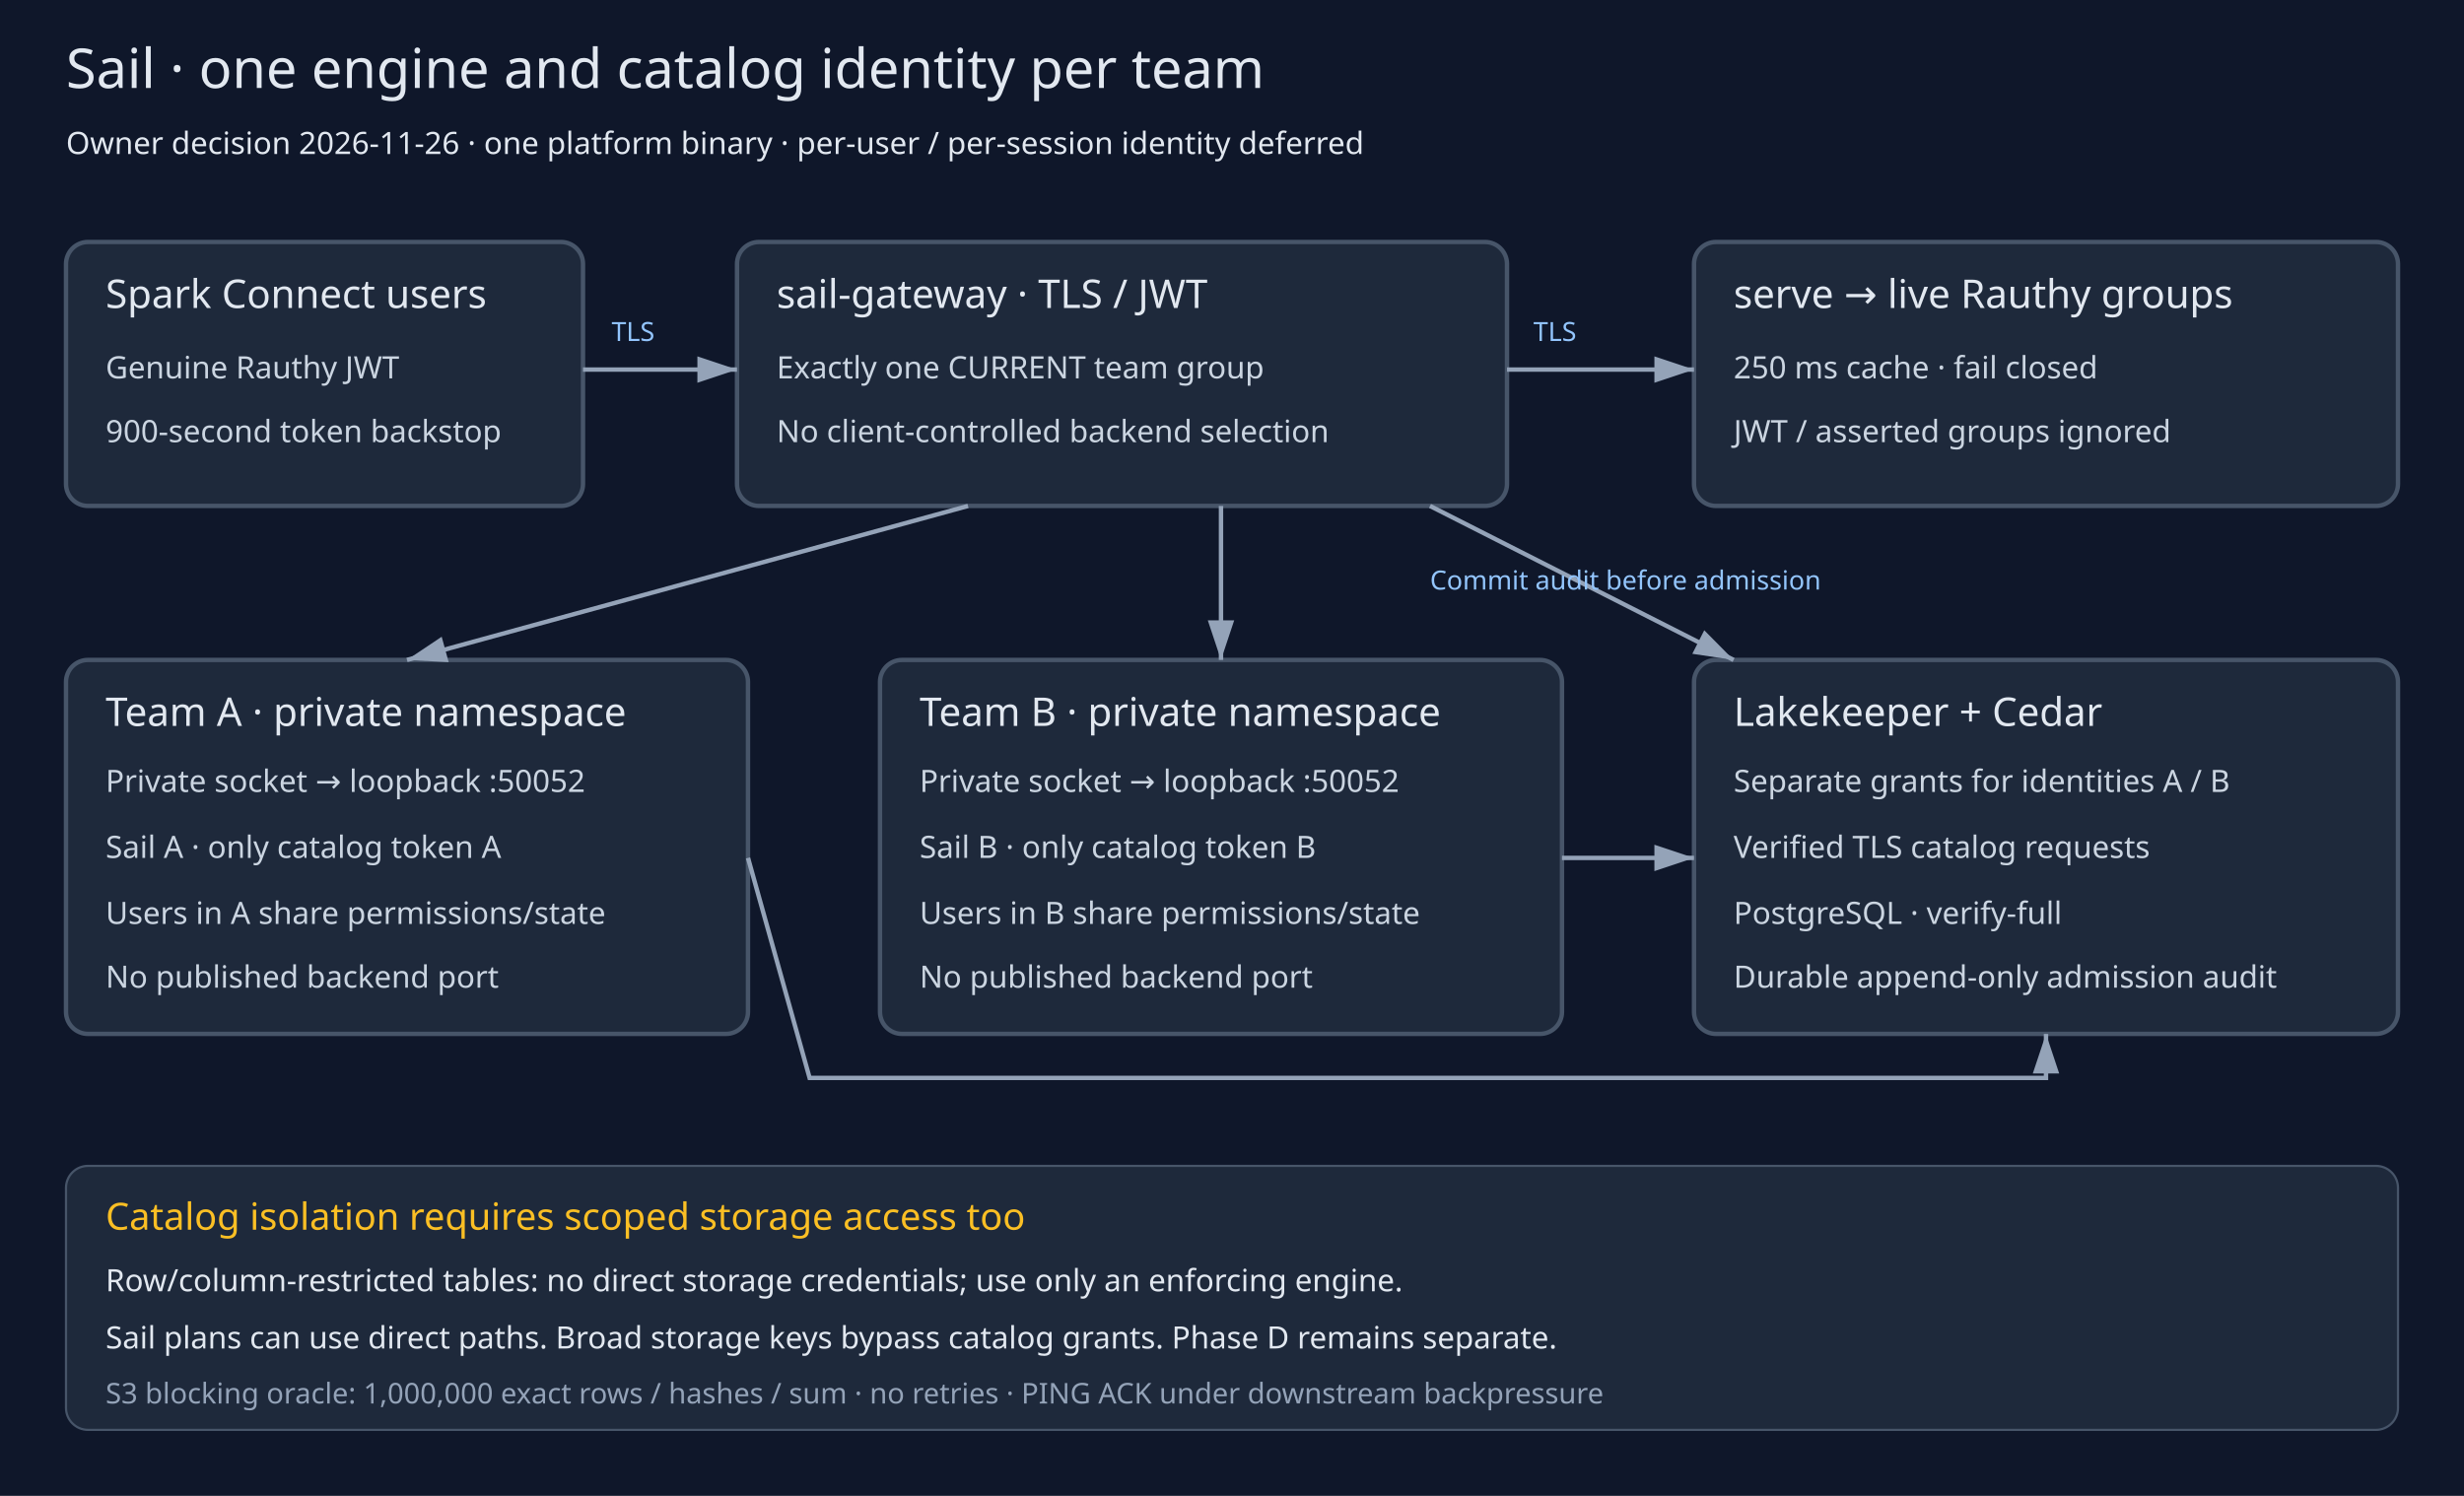
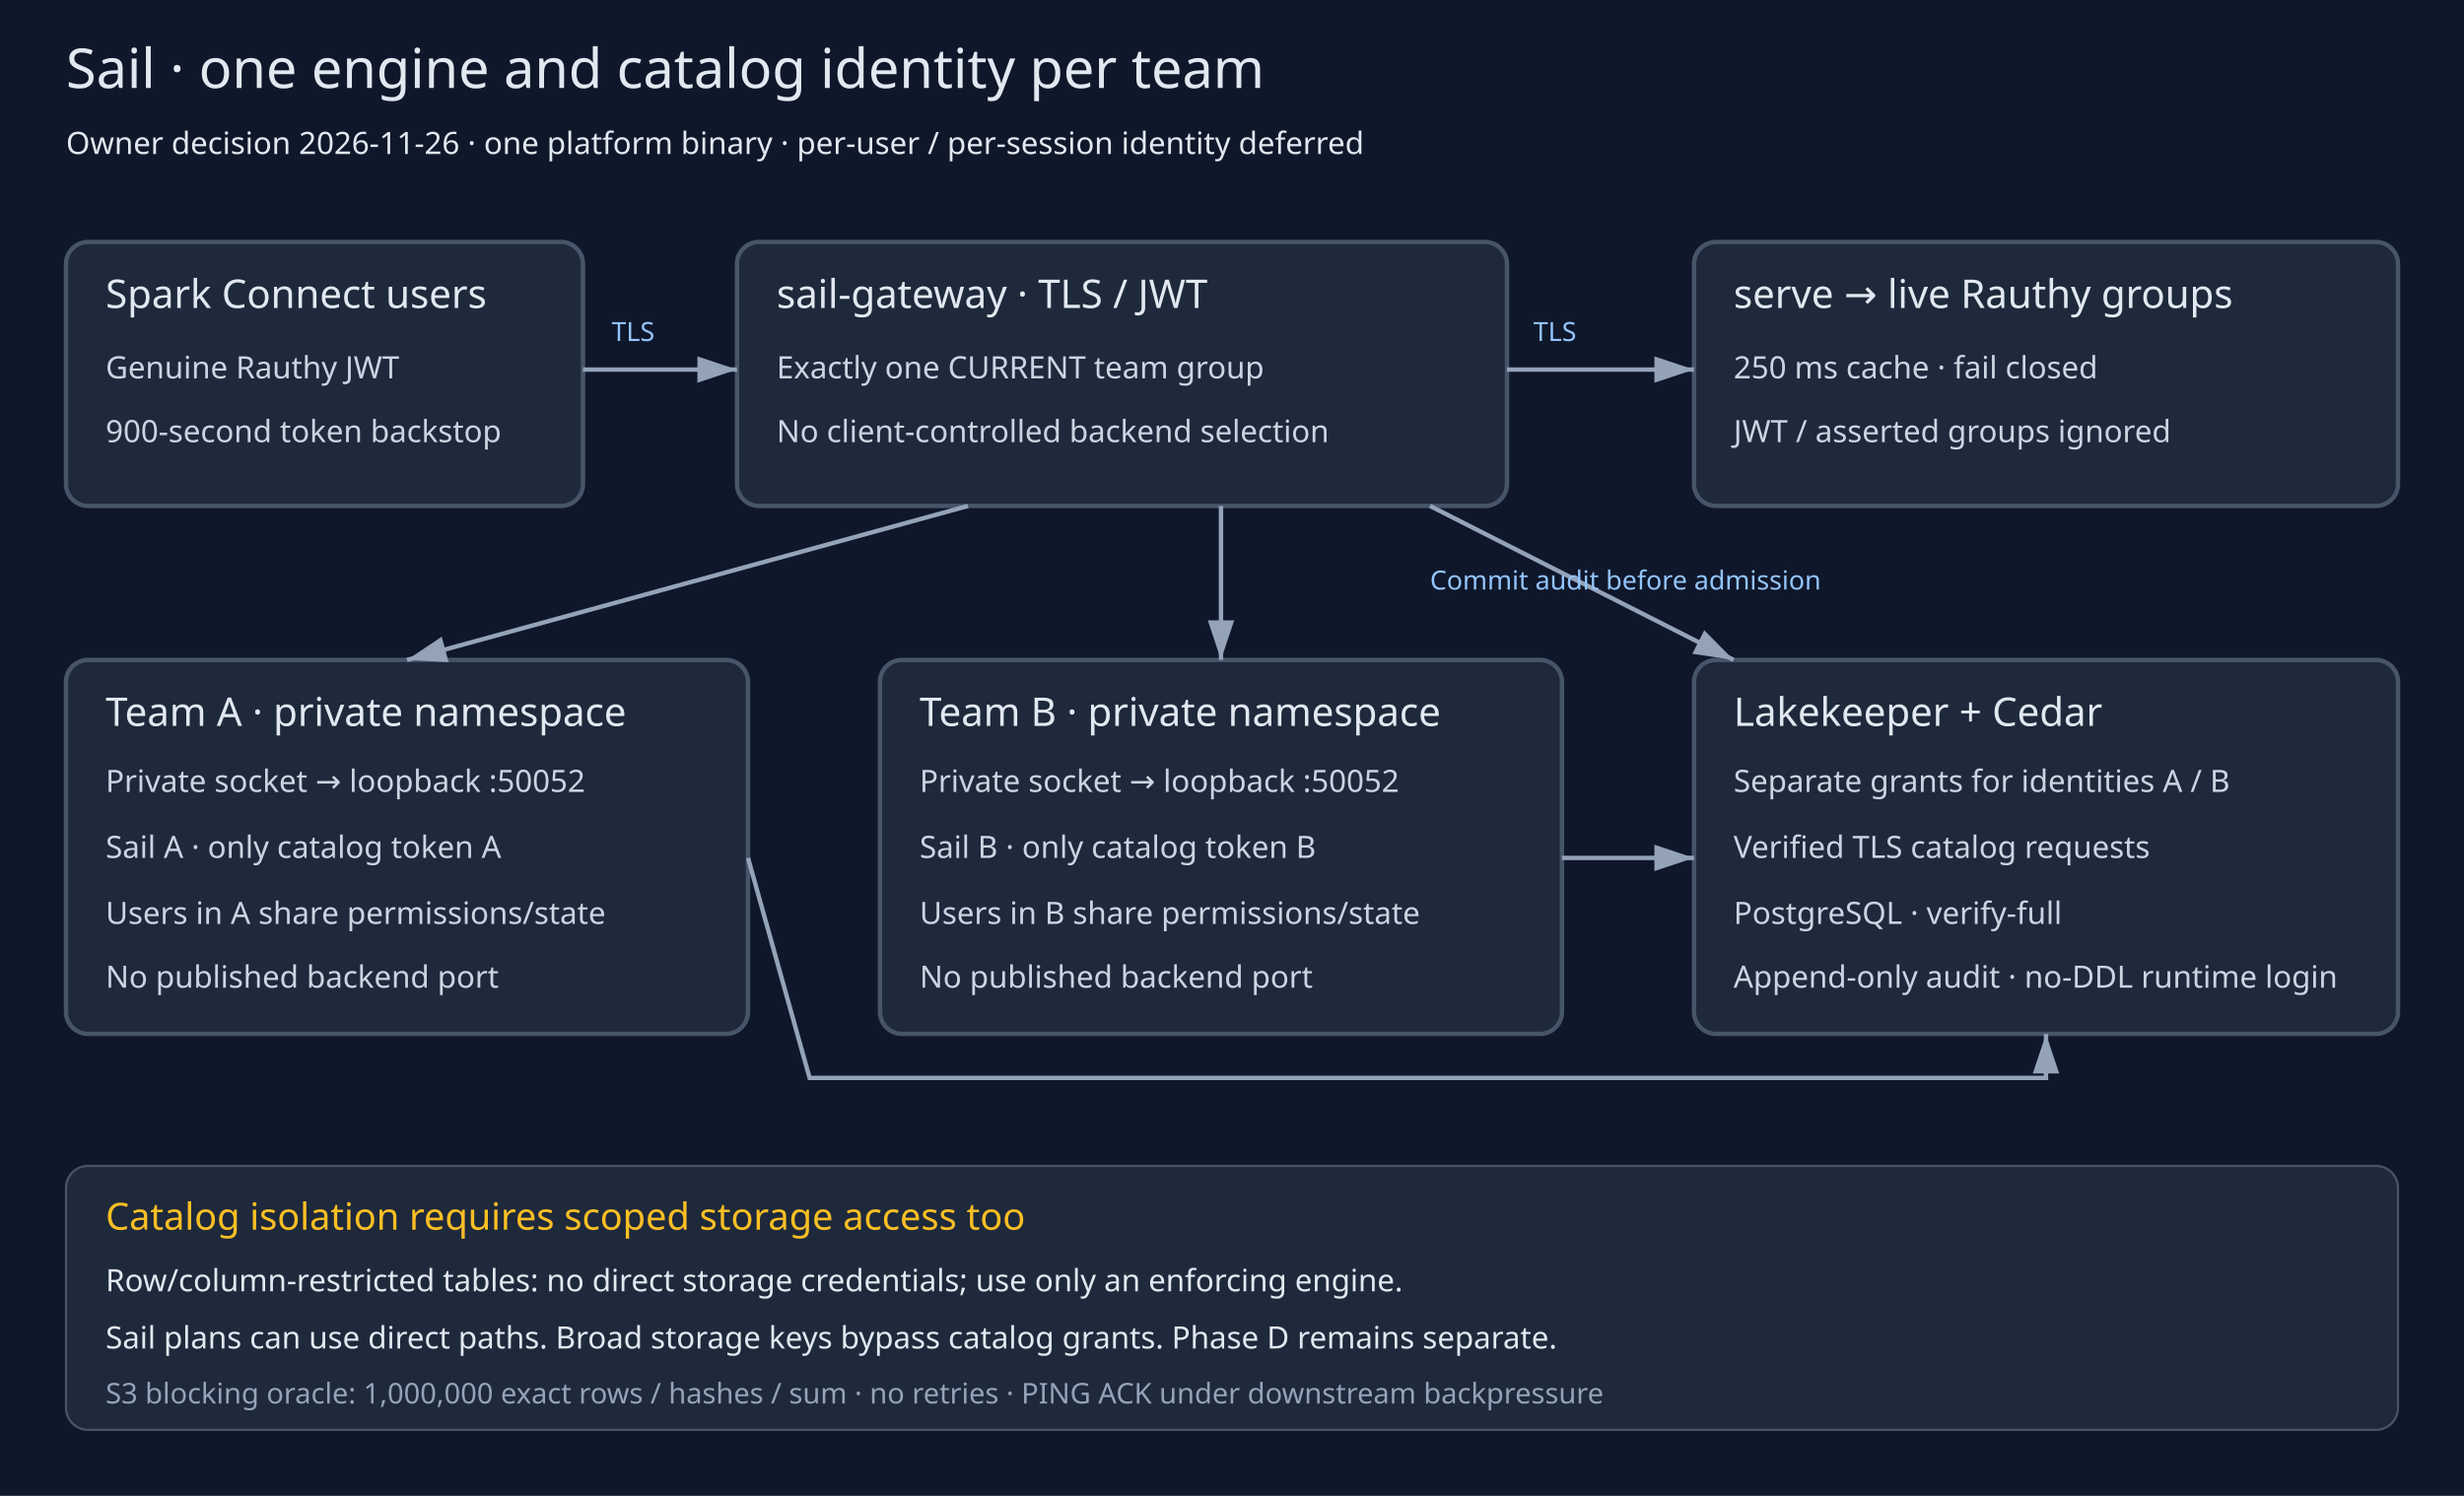
<svg xmlns="http://www.w3.org/2000/svg" width="1120" height="680" viewBox="0 0 1120 680" role="img" aria-labelledby="title desc">
  <defs>
    <marker id="arrow" markerWidth="10" markerHeight="10" refX="9" refY="3" orient="auto">
      <path d="M0,0 L0,6 L9,3 z" fill="#94a3b8" />
    </marker>
  </defs>
  <rect width="1120" height="680" fill="#0f172a" />
  <g font-family="sans-serif" fill="#e2e8f0">
    <text x="30" y="40" font-size="25">Sail · one engine and catalog identity per team</text>
    <text x="30" y="70" font-size="14">Owner decision 2026-11-26 · one platform binary · per-user / per-session identity deferred</text>
    <g fill="#1e293b" stroke="#475569" stroke-width="2">
      <rect x="30" y="110" width="235" height="120" rx="10" />
      <rect x="335" y="110" width="350" height="120" rx="10" />
      <rect x="770" y="110" width="320" height="120" rx="10" />
      <rect x="30" y="300" width="310" height="170" rx="10" />
      <rect x="400" y="300" width="310" height="170" rx="10" />
      <rect x="770" y="300" width="320" height="170" rx="10" />
    </g>
    <g font-size="18">
      <text x="48" y="140">Spark Connect users</text>
      <text x="353" y="140">sail-gateway · TLS / JWT</text>
      <text x="788" y="140">serve → live Rauthy groups</text>
      <text x="48" y="330">Team A · private namespace</text>
      <text x="418" y="330">Team B · private namespace</text>
      <text x="788" y="330">Lakekeeper + Cedar</text>
    </g>
    <g font-size="14" fill="#cbd5e1">
      <text x="48" y="172">Genuine Rauthy JWT</text>
      <text x="48" y="201">900-second token backstop</text>
      <text x="353" y="172">Exactly one CURRENT team group</text>
      <text x="353" y="201">No client-controlled backend selection</text>
      <text x="788" y="172">250 ms cache · fail closed</text>
      <text x="788" y="201">JWT / asserted groups ignored</text>
      <text x="48" y="360">Private socket → loopback :50052</text>
      <text x="48" y="390">Sail A · only catalog token A</text>
      <text x="48" y="420">Users in A share permissions/state</text>
      <text x="48" y="449">No published backend port</text>
      <text x="418" y="360">Private socket → loopback :50052</text>
      <text x="418" y="390">Sail B · only catalog token B</text>
      <text x="418" y="420">Users in B share permissions/state</text>
      <text x="418" y="449">No published backend port</text>
      <text x="788" y="360">Separate grants for identities A / B</text>
      <text x="788" y="390">Verified TLS catalog requests</text>
      <text x="788" y="420">PostgreSQL · verify-full</text>
-       <text x="788" y="449">Durable append-only admission audit</text>
+       <text x="788" y="449">Append-only audit · no-DDL runtime login</text>
    </g>
    <g fill="none" stroke="#94a3b8" stroke-width="2" marker-end="url(#arrow)">
      <path d="M265 168 H335" />
      <path d="M685 168 H770" />
      <path d="M440 230 L185 300" />
      <path d="M555 230 V300" />
      <path d="M340 390 L368 490 H930 V470" />
      <path d="M710 390 H770" />
      <path d="M650 230 L788 300" />
    </g>
    <g font-size="12" fill="#93c5fd">
      <text x="278" y="155">TLS</text>
      <text x="697" y="155">TLS</text>
      <text x="650" y="268">Commit audit before admission</text>
    </g>
    <rect x="30" y="530" width="1060" height="120" rx="10" fill="#1e293b" stroke="#475569" />
    <text x="48" y="559" font-size="17" fill="#fbbf24">Catalog isolation requires scoped storage access too</text>
    <text x="48" y="587" font-size="14">Row/column-restricted tables: no direct storage credentials; use only an enforcing engine.</text>
    <text x="48" y="613" font-size="14">Sail plans can use direct paths. Broad storage keys bypass catalog grants. Phase D remains separate.</text>
    <text x="48" y="638" font-size="13" fill="#94a3b8">S3 blocking oracle: 1,000,000 exact rows / hashes / sum · no retries · PING ACK under downstream backpressure</text>
  </g>
</svg>
